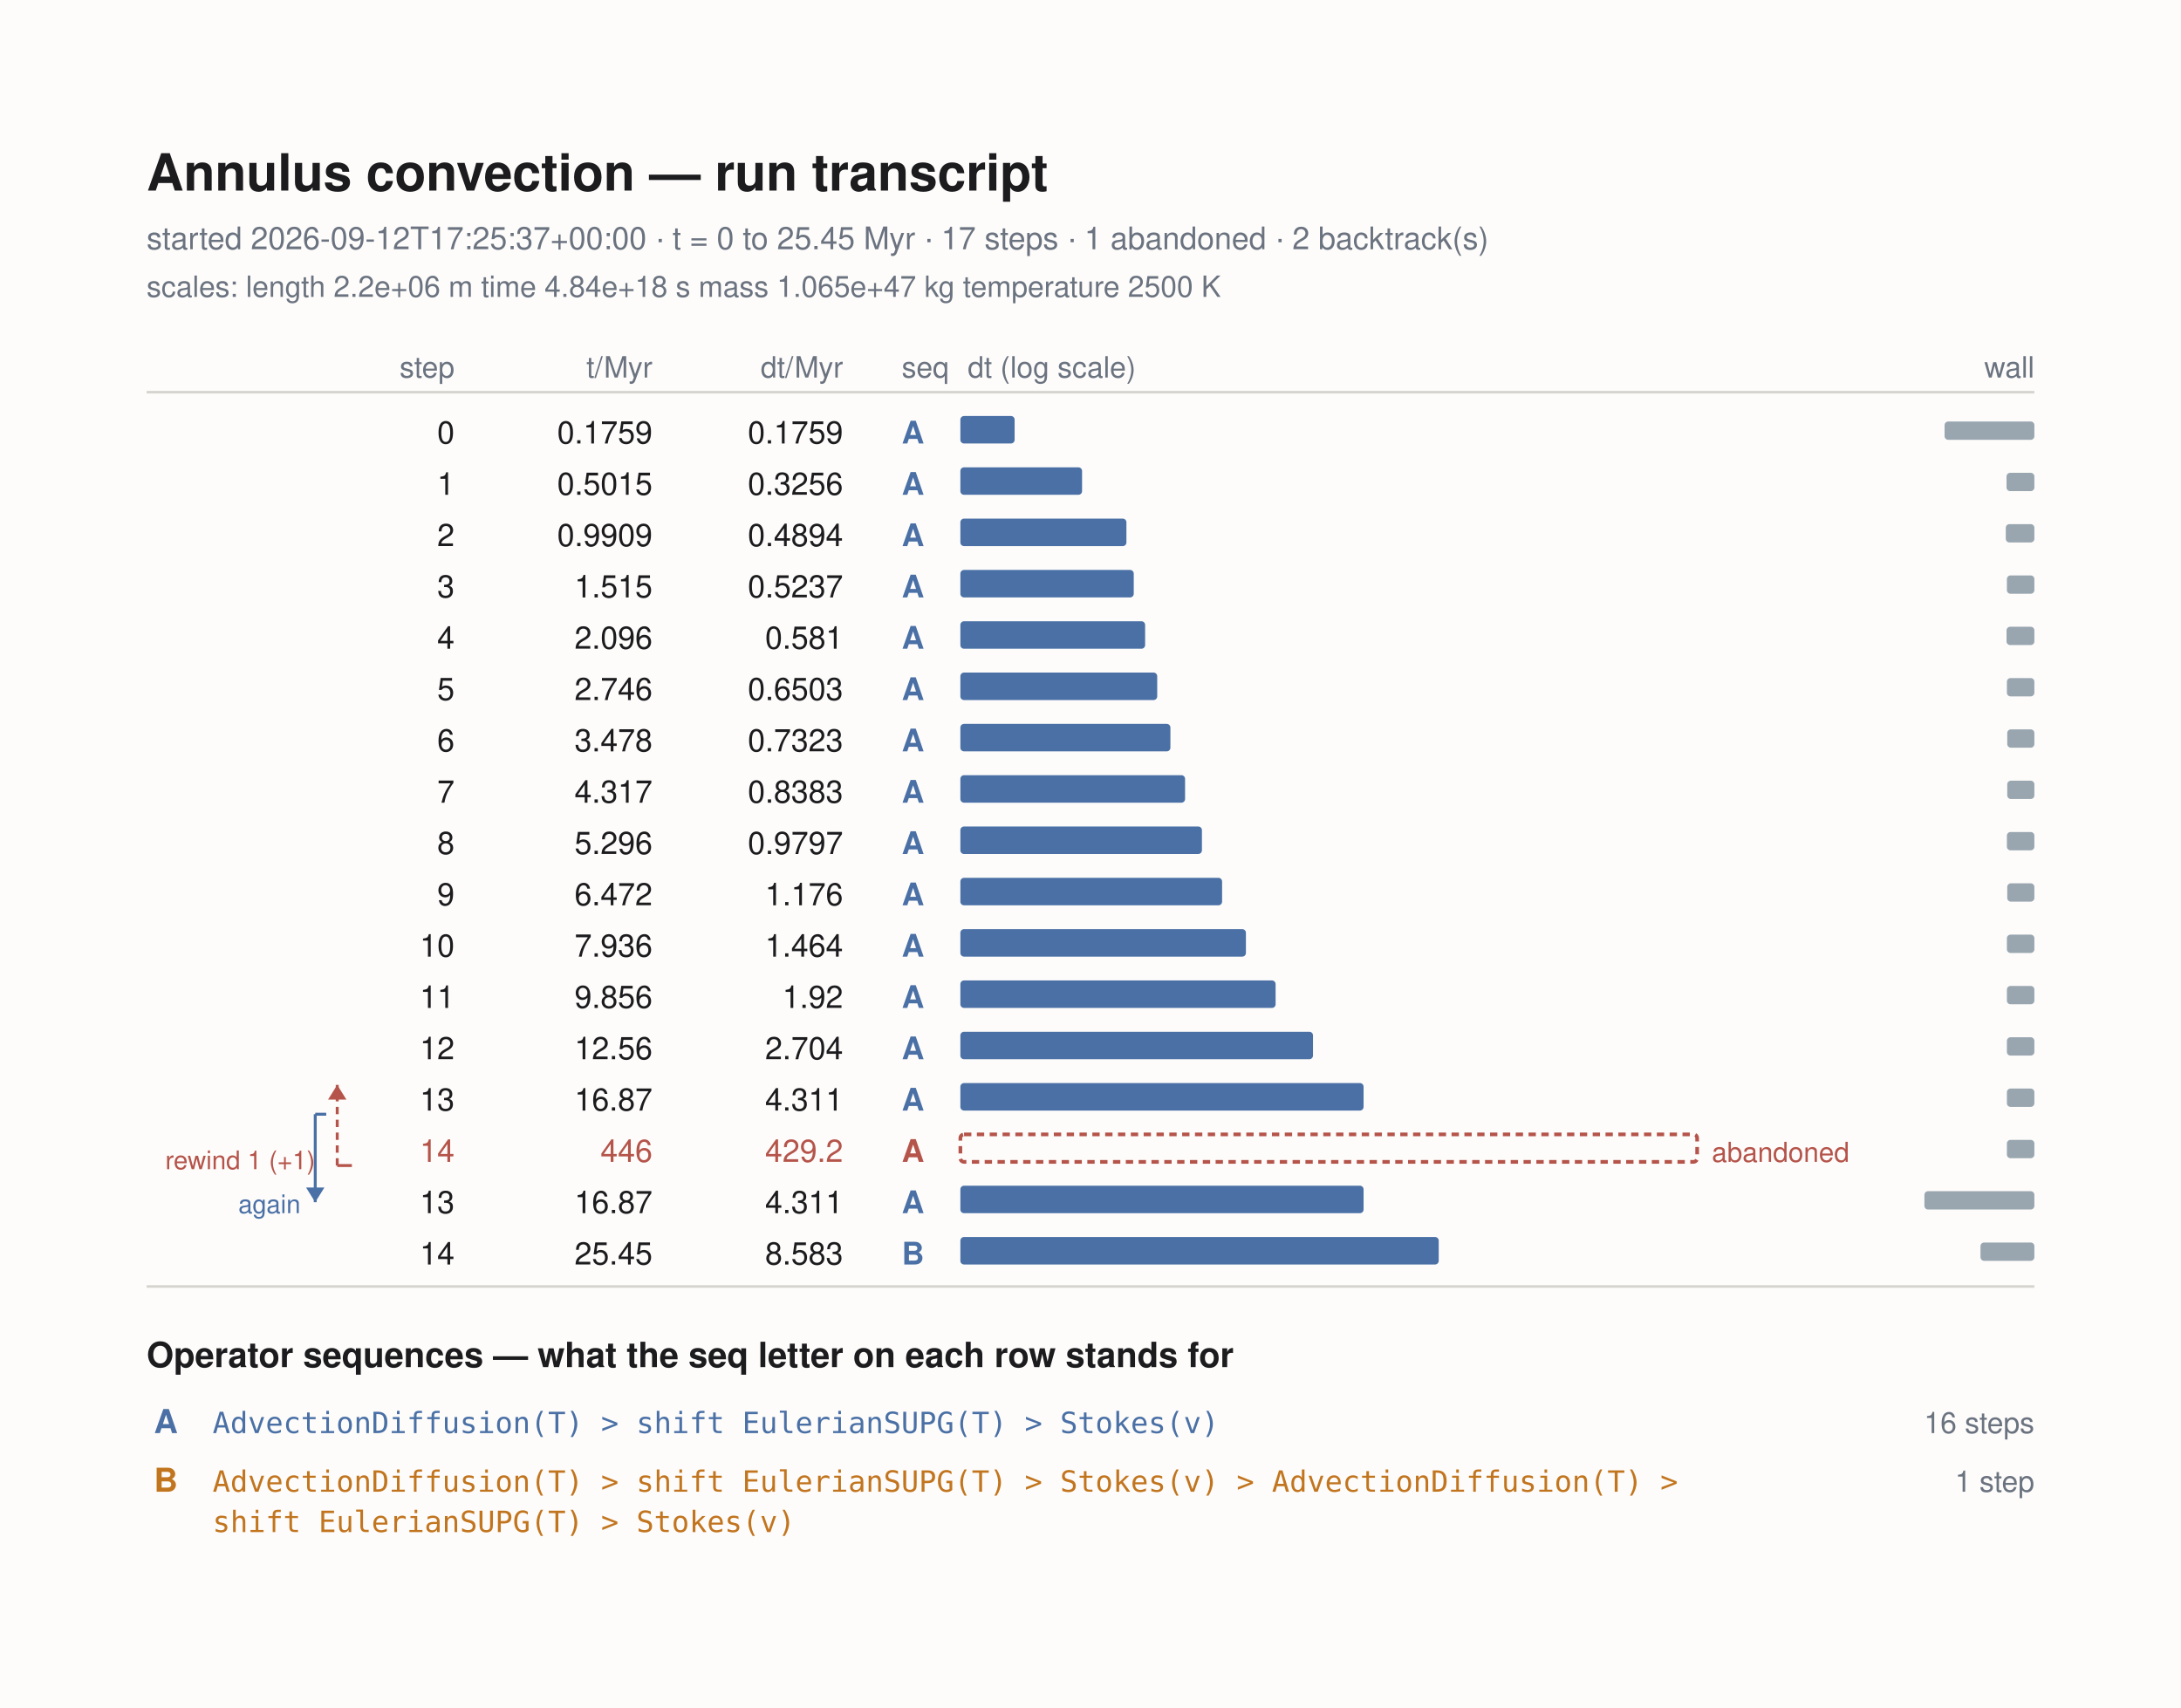
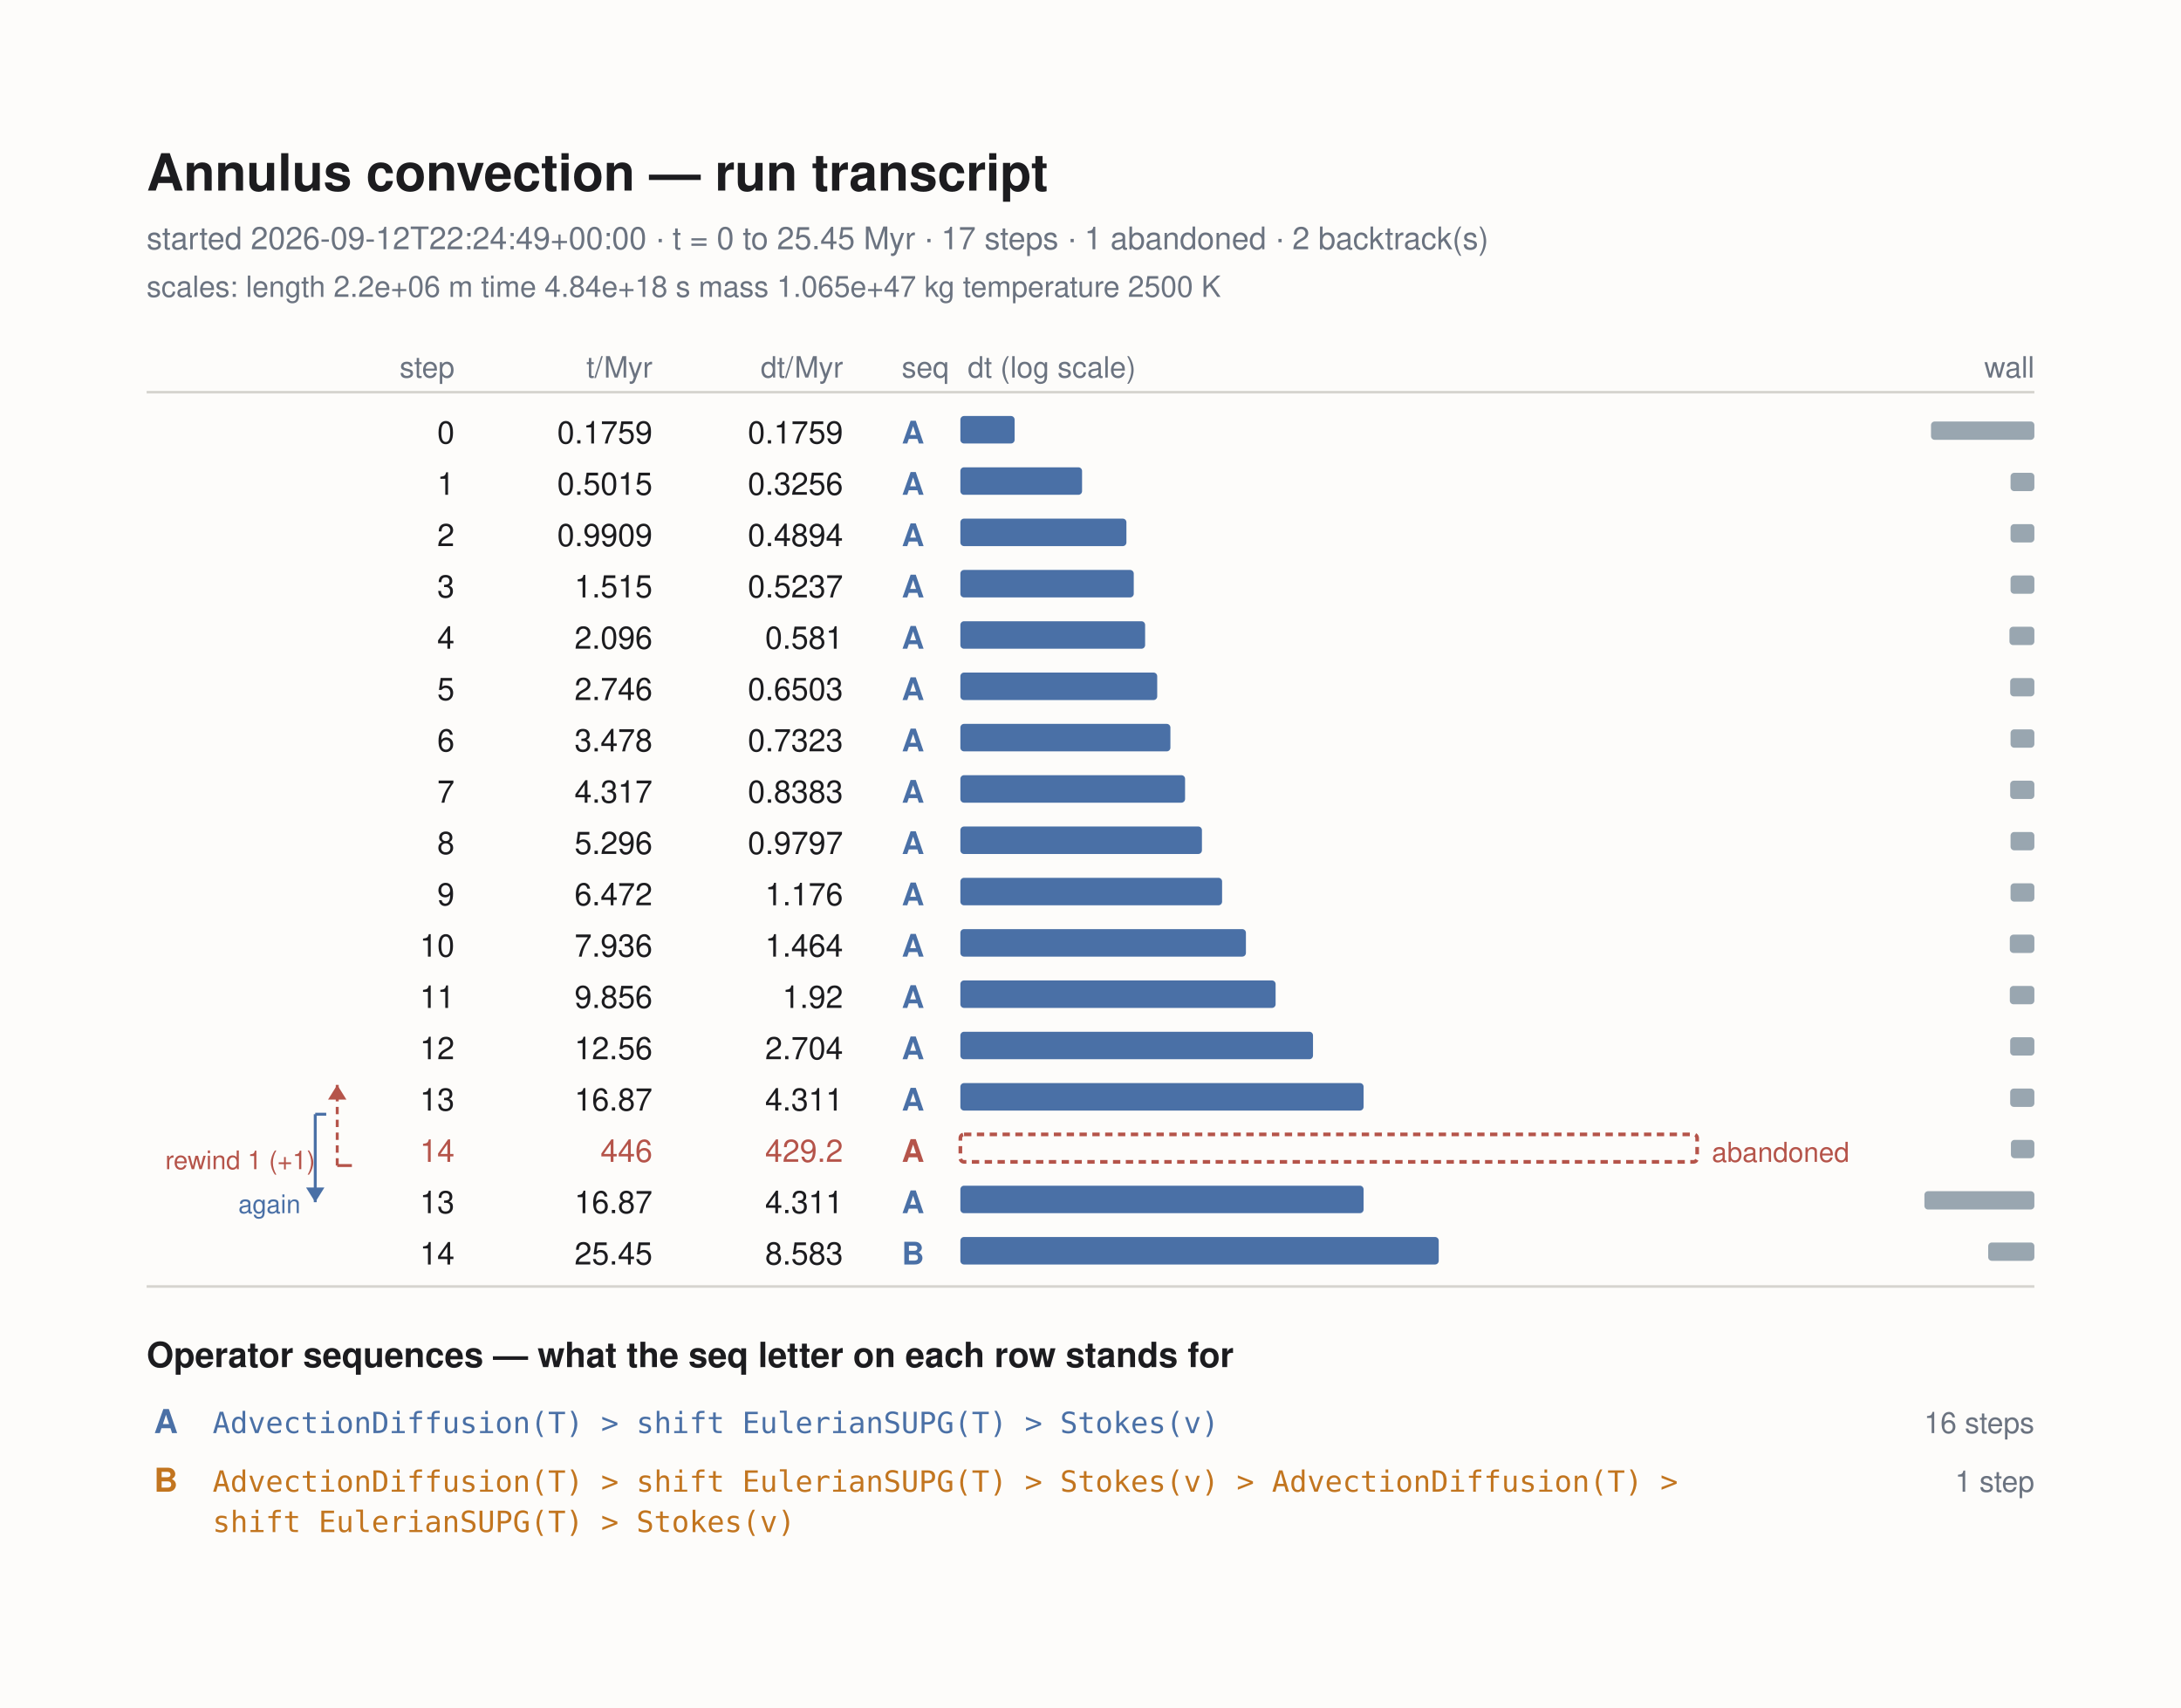
<svg xmlns="http://www.w3.org/2000/svg" width="595" height="466" viewBox="0 0 595 466">
  <rect x="0" y="0" width="595.0" height="466.0" fill="#fdfcfa" />
  <text x="40.0" y="52.0" font-family="'Helvetica Neue', Helvetica, Arial, sans-serif" font-size="14" fill="#1c1c1f" text-anchor="start" font-weight="600">Annulus convection — run transcript</text>
-   <text x="40.0" y="68.0" font-family="'Helvetica Neue', Helvetica, Arial, sans-serif" font-size="8.5" fill="#6b7380" text-anchor="start" font-weight="normal">started 2026-09-12T17:25:37+00:00  ·  t = 0 to 25.45 Myr  ·  17 steps  ·  1 abandoned  ·  2 backtrack(s)</text>
+   <text x="40.0" y="68.0" font-family="'Helvetica Neue', Helvetica, Arial, sans-serif" font-size="8.5" fill="#6b7380" text-anchor="start" font-weight="normal">started 2026-09-12T22:24:49+00:00  ·  t = 0 to 25.45 Myr  ·  17 steps  ·  1 abandoned  ·  2 backtrack(s)</text>
  <text x="40.0" y="81.0" font-family="'Helvetica Neue', Helvetica, Arial, sans-serif" font-size="8" fill="#6b7380" text-anchor="start" font-weight="normal">scales: length 2.2e+06 m   time 4.84e+18 s   mass 1.065e+47 kg   temperature 2500 K</text>
  <text x="124.0" y="103.0" font-family="'Helvetica Neue', Helvetica, Arial, sans-serif" font-size="8" fill="#6b7380" text-anchor="end" font-weight="normal">step</text>
  <text x="178.0" y="103.0" font-family="'Helvetica Neue', Helvetica, Arial, sans-serif" font-size="8" fill="#6b7380" text-anchor="end" font-weight="normal">t/Myr</text>
  <text x="230.0" y="103.0" font-family="'Helvetica Neue', Helvetica, Arial, sans-serif" font-size="8" fill="#6b7380" text-anchor="end" font-weight="normal">dt/Myr</text>
  <text x="246.0" y="103.0" font-family="'Helvetica Neue', Helvetica, Arial, sans-serif" font-size="8" fill="#6b7380" text-anchor="start" font-weight="normal">seq</text>
  <text x="264.0" y="103.0" font-family="'Helvetica Neue', Helvetica, Arial, sans-serif" font-size="8" fill="#6b7380" text-anchor="start" font-weight="normal">dt (log scale)</text>
  <text x="555.0" y="103.0" font-family="'Helvetica Neue', Helvetica, Arial, sans-serif" font-size="8" fill="#6b7380" text-anchor="end" font-weight="normal">wall</text>
  <line x1="40.0" y1="107.0" x2="555.0" y2="107.0" stroke="#d6d4cf" stroke-width="0.7" />
  <text x="124.0" y="121.0" font-family="'Helvetica Neue', Helvetica, Arial, sans-serif" font-size="8.5" fill="#1c1c1f" text-anchor="end" font-weight="normal">0</text>
  <text x="178.0" y="121.0" font-family="'Helvetica Neue', Helvetica, Arial, sans-serif" font-size="8.5" fill="#1c1c1f" text-anchor="end" font-weight="normal">0.1759</text>
  <text x="230.0" y="121.0" font-family="'Helvetica Neue', Helvetica, Arial, sans-serif" font-size="8.5" fill="#1c1c1f" text-anchor="end" font-weight="normal">0.1759</text>
  <text x="246.0" y="121.0" font-family="'Helvetica Neue', Helvetica, Arial, sans-serif" font-size="8.5" fill="#4a70a6" text-anchor="start" font-weight="600">A</text>
  <rect x="262.0" y="113.5" width="14.8" height="7.5" rx="1" fill="#4a70a6" />
-   <rect x="530.5" y="115.0" width="24.5" height="5.0" rx="1" fill="#99a6b0" />
+   <rect x="526.8" y="115.0" width="28.2" height="5.0" rx="1" fill="#99a6b0" />
  <text x="124.0" y="135.0" font-family="'Helvetica Neue', Helvetica, Arial, sans-serif" font-size="8.5" fill="#1c1c1f" text-anchor="end" font-weight="normal">1</text>
  <text x="178.0" y="135.0" font-family="'Helvetica Neue', Helvetica, Arial, sans-serif" font-size="8.5" fill="#1c1c1f" text-anchor="end" font-weight="normal">0.5015</text>
  <text x="230.0" y="135.0" font-family="'Helvetica Neue', Helvetica, Arial, sans-serif" font-size="8.5" fill="#1c1c1f" text-anchor="end" font-weight="normal">0.3256</text>
  <text x="246.0" y="135.0" font-family="'Helvetica Neue', Helvetica, Arial, sans-serif" font-size="8.5" fill="#4a70a6" text-anchor="start" font-weight="600">A</text>
  <rect x="262.0" y="127.5" width="33.2" height="7.5" rx="1" fill="#4a70a6" />
-   <rect x="547.4" y="129.0" width="7.6" height="5.0" rx="1" fill="#99a6b0" />
+   <rect x="548.5" y="129.0" width="6.5" height="5.0" rx="1" fill="#99a6b0" />
  <text x="124.0" y="149.0" font-family="'Helvetica Neue', Helvetica, Arial, sans-serif" font-size="8.5" fill="#1c1c1f" text-anchor="end" font-weight="normal">2</text>
  <text x="178.0" y="149.0" font-family="'Helvetica Neue', Helvetica, Arial, sans-serif" font-size="8.5" fill="#1c1c1f" text-anchor="end" font-weight="normal">0.9909</text>
  <text x="230.0" y="149.0" font-family="'Helvetica Neue', Helvetica, Arial, sans-serif" font-size="8.5" fill="#1c1c1f" text-anchor="end" font-weight="normal">0.4894</text>
  <text x="246.0" y="149.0" font-family="'Helvetica Neue', Helvetica, Arial, sans-serif" font-size="8.5" fill="#4a70a6" text-anchor="start" font-weight="600">A</text>
  <rect x="262.0" y="141.5" width="45.3" height="7.5" rx="1" fill="#4a70a6" />
-   <rect x="547.2" y="143.0" width="7.8" height="5.0" rx="1" fill="#99a6b0" />
+   <rect x="548.5" y="143.0" width="6.5" height="5.0" rx="1" fill="#99a6b0" />
  <text x="124.0" y="163.0" font-family="'Helvetica Neue', Helvetica, Arial, sans-serif" font-size="8.5" fill="#1c1c1f" text-anchor="end" font-weight="normal">3</text>
  <text x="178.0" y="163.0" font-family="'Helvetica Neue', Helvetica, Arial, sans-serif" font-size="8.5" fill="#1c1c1f" text-anchor="end" font-weight="normal">1.515</text>
  <text x="230.0" y="163.0" font-family="'Helvetica Neue', Helvetica, Arial, sans-serif" font-size="8.5" fill="#1c1c1f" text-anchor="end" font-weight="normal">0.5237</text>
  <text x="246.0" y="163.0" font-family="'Helvetica Neue', Helvetica, Arial, sans-serif" font-size="8.5" fill="#4a70a6" text-anchor="start" font-weight="600">A</text>
  <rect x="262.0" y="155.5" width="47.3" height="7.5" rx="1" fill="#4a70a6" />
-   <rect x="547.5" y="157.0" width="7.5" height="5.0" rx="1" fill="#99a6b0" />
+   <rect x="548.5" y="157.0" width="6.5" height="5.0" rx="1" fill="#99a6b0" />
  <text x="124.0" y="177.0" font-family="'Helvetica Neue', Helvetica, Arial, sans-serif" font-size="8.5" fill="#1c1c1f" text-anchor="end" font-weight="normal">4</text>
  <text x="178.0" y="177.0" font-family="'Helvetica Neue', Helvetica, Arial, sans-serif" font-size="8.5" fill="#1c1c1f" text-anchor="end" font-weight="normal">2.096</text>
  <text x="230.0" y="177.0" font-family="'Helvetica Neue', Helvetica, Arial, sans-serif" font-size="8.5" fill="#1c1c1f" text-anchor="end" font-weight="normal">0.581</text>
  <text x="246.0" y="177.0" font-family="'Helvetica Neue', Helvetica, Arial, sans-serif" font-size="8.5" fill="#4a70a6" text-anchor="start" font-weight="600">A</text>
  <rect x="262.0" y="169.5" width="50.4" height="7.5" rx="1" fill="#4a70a6" />
-   <rect x="547.4" y="171.0" width="7.6" height="5.0" rx="1" fill="#99a6b0" />
+   <rect x="548.2" y="171.0" width="6.8" height="5.0" rx="1" fill="#99a6b0" />
  <text x="124.0" y="191.0" font-family="'Helvetica Neue', Helvetica, Arial, sans-serif" font-size="8.5" fill="#1c1c1f" text-anchor="end" font-weight="normal">5</text>
  <text x="178.0" y="191.0" font-family="'Helvetica Neue', Helvetica, Arial, sans-serif" font-size="8.5" fill="#1c1c1f" text-anchor="end" font-weight="normal">2.746</text>
  <text x="230.0" y="191.0" font-family="'Helvetica Neue', Helvetica, Arial, sans-serif" font-size="8.5" fill="#1c1c1f" text-anchor="end" font-weight="normal">0.6503</text>
  <text x="246.0" y="191.0" font-family="'Helvetica Neue', Helvetica, Arial, sans-serif" font-size="8.5" fill="#4a70a6" text-anchor="start" font-weight="600">A</text>
  <rect x="262.0" y="183.5" width="53.7" height="7.5" rx="1" fill="#4a70a6" />
-   <rect x="547.5" y="185.0" width="7.5" height="5.0" rx="1" fill="#99a6b0" />
+   <rect x="548.4" y="185.0" width="6.6" height="5.0" rx="1" fill="#99a6b0" />
  <text x="124.0" y="205.0" font-family="'Helvetica Neue', Helvetica, Arial, sans-serif" font-size="8.5" fill="#1c1c1f" text-anchor="end" font-weight="normal">6</text>
  <text x="178.0" y="205.0" font-family="'Helvetica Neue', Helvetica, Arial, sans-serif" font-size="8.5" fill="#1c1c1f" text-anchor="end" font-weight="normal">3.478</text>
  <text x="230.0" y="205.0" font-family="'Helvetica Neue', Helvetica, Arial, sans-serif" font-size="8.5" fill="#1c1c1f" text-anchor="end" font-weight="normal">0.7323</text>
  <text x="246.0" y="205.0" font-family="'Helvetica Neue', Helvetica, Arial, sans-serif" font-size="8.5" fill="#4a70a6" text-anchor="start" font-weight="600">A</text>
  <rect x="262.0" y="197.5" width="57.3" height="7.5" rx="1" fill="#4a70a6" />
-   <rect x="547.6" y="199.0" width="7.4" height="5.0" rx="1" fill="#99a6b0" />
+   <rect x="548.5" y="199.0" width="6.5" height="5.0" rx="1" fill="#99a6b0" />
  <text x="124.0" y="219.0" font-family="'Helvetica Neue', Helvetica, Arial, sans-serif" font-size="8.5" fill="#1c1c1f" text-anchor="end" font-weight="normal">7</text>
  <text x="178.0" y="219.0" font-family="'Helvetica Neue', Helvetica, Arial, sans-serif" font-size="8.5" fill="#1c1c1f" text-anchor="end" font-weight="normal">4.317</text>
  <text x="230.0" y="219.0" font-family="'Helvetica Neue', Helvetica, Arial, sans-serif" font-size="8.5" fill="#1c1c1f" text-anchor="end" font-weight="normal">0.8383</text>
  <text x="246.0" y="219.0" font-family="'Helvetica Neue', Helvetica, Arial, sans-serif" font-size="8.5" fill="#4a70a6" text-anchor="start" font-weight="600">A</text>
  <rect x="262.0" y="211.5" width="61.3" height="7.5" rx="1" fill="#4a70a6" />
-   <rect x="547.6" y="213.0" width="7.4" height="5.0" rx="1" fill="#99a6b0" />
+   <rect x="548.4" y="213.0" width="6.6" height="5.0" rx="1" fill="#99a6b0" />
  <text x="124.0" y="233.0" font-family="'Helvetica Neue', Helvetica, Arial, sans-serif" font-size="8.5" fill="#1c1c1f" text-anchor="end" font-weight="normal">8</text>
  <text x="178.0" y="233.0" font-family="'Helvetica Neue', Helvetica, Arial, sans-serif" font-size="8.5" fill="#1c1c1f" text-anchor="end" font-weight="normal">5.296</text>
  <text x="230.0" y="233.0" font-family="'Helvetica Neue', Helvetica, Arial, sans-serif" font-size="8.5" fill="#1c1c1f" text-anchor="end" font-weight="normal">0.9797</text>
  <text x="246.0" y="233.0" font-family="'Helvetica Neue', Helvetica, Arial, sans-serif" font-size="8.5" fill="#4a70a6" text-anchor="start" font-weight="600">A</text>
  <rect x="262.0" y="225.5" width="65.9" height="7.5" rx="1" fill="#4a70a6" />
-   <rect x="547.5" y="227.0" width="7.5" height="5.0" rx="1" fill="#99a6b0" />
+   <rect x="548.5" y="227.0" width="6.5" height="5.0" rx="1" fill="#99a6b0" />
  <text x="124.0" y="247.0" font-family="'Helvetica Neue', Helvetica, Arial, sans-serif" font-size="8.5" fill="#1c1c1f" text-anchor="end" font-weight="normal">9</text>
  <text x="178.0" y="247.0" font-family="'Helvetica Neue', Helvetica, Arial, sans-serif" font-size="8.5" fill="#1c1c1f" text-anchor="end" font-weight="normal">6.472</text>
  <text x="230.0" y="247.0" font-family="'Helvetica Neue', Helvetica, Arial, sans-serif" font-size="8.5" fill="#1c1c1f" text-anchor="end" font-weight="normal">1.176</text>
  <text x="246.0" y="247.0" font-family="'Helvetica Neue', Helvetica, Arial, sans-serif" font-size="8.5" fill="#4a70a6" text-anchor="start" font-weight="600">A</text>
  <rect x="262.0" y="239.5" width="71.4" height="7.5" rx="1" fill="#4a70a6" />
-   <rect x="547.6" y="241.0" width="7.4" height="5.0" rx="1" fill="#99a6b0" />
+   <rect x="548.5" y="241.0" width="6.5" height="5.0" rx="1" fill="#99a6b0" />
  <text x="124.0" y="261.0" font-family="'Helvetica Neue', Helvetica, Arial, sans-serif" font-size="8.5" fill="#1c1c1f" text-anchor="end" font-weight="normal">10</text>
  <text x="178.0" y="261.0" font-family="'Helvetica Neue', Helvetica, Arial, sans-serif" font-size="8.5" fill="#1c1c1f" text-anchor="end" font-weight="normal">7.936</text>
  <text x="230.0" y="261.0" font-family="'Helvetica Neue', Helvetica, Arial, sans-serif" font-size="8.5" fill="#1c1c1f" text-anchor="end" font-weight="normal">1.464</text>
  <text x="246.0" y="261.0" font-family="'Helvetica Neue', Helvetica, Arial, sans-serif" font-size="8.5" fill="#4a70a6" text-anchor="start" font-weight="600">A</text>
  <rect x="262.0" y="253.5" width="77.9" height="7.5" rx="1" fill="#4a70a6" />
-   <rect x="547.5" y="255.0" width="7.5" height="5.0" rx="1" fill="#99a6b0" />
+   <rect x="548.3" y="255.0" width="6.7" height="5.0" rx="1" fill="#99a6b0" />
  <text x="124.0" y="275.0" font-family="'Helvetica Neue', Helvetica, Arial, sans-serif" font-size="8.5" fill="#1c1c1f" text-anchor="end" font-weight="normal">11</text>
  <text x="178.0" y="275.0" font-family="'Helvetica Neue', Helvetica, Arial, sans-serif" font-size="8.5" fill="#1c1c1f" text-anchor="end" font-weight="normal">9.856</text>
  <text x="230.0" y="275.0" font-family="'Helvetica Neue', Helvetica, Arial, sans-serif" font-size="8.5" fill="#1c1c1f" text-anchor="end" font-weight="normal">1.92</text>
  <text x="246.0" y="275.0" font-family="'Helvetica Neue', Helvetica, Arial, sans-serif" font-size="8.5" fill="#4a70a6" text-anchor="start" font-weight="600">A</text>
  <rect x="262.0" y="267.5" width="86.0" height="7.5" rx="1" fill="#4a70a6" />
-   <rect x="547.5" y="269.0" width="7.5" height="5.0" rx="1" fill="#99a6b0" />
+   <rect x="548.3" y="269.0" width="6.7" height="5.0" rx="1" fill="#99a6b0" />
  <text x="124.0" y="289.0" font-family="'Helvetica Neue', Helvetica, Arial, sans-serif" font-size="8.5" fill="#1c1c1f" text-anchor="end" font-weight="normal">12</text>
  <text x="178.0" y="289.0" font-family="'Helvetica Neue', Helvetica, Arial, sans-serif" font-size="8.5" fill="#1c1c1f" text-anchor="end" font-weight="normal">12.56</text>
  <text x="230.0" y="289.0" font-family="'Helvetica Neue', Helvetica, Arial, sans-serif" font-size="8.5" fill="#1c1c1f" text-anchor="end" font-weight="normal">2.704</text>
  <text x="246.0" y="289.0" font-family="'Helvetica Neue', Helvetica, Arial, sans-serif" font-size="8.5" fill="#4a70a6" text-anchor="start" font-weight="600">A</text>
  <rect x="262.0" y="281.5" width="96.2" height="7.5" rx="1" fill="#4a70a6" />
-   <rect x="547.5" y="283.0" width="7.5" height="5.0" rx="1" fill="#99a6b0" />
+   <rect x="548.4" y="283.0" width="6.6" height="5.0" rx="1" fill="#99a6b0" />
  <text x="124.0" y="303.0" font-family="'Helvetica Neue', Helvetica, Arial, sans-serif" font-size="8.5" fill="#1c1c1f" text-anchor="end" font-weight="normal">13</text>
  <text x="178.0" y="303.0" font-family="'Helvetica Neue', Helvetica, Arial, sans-serif" font-size="8.5" fill="#1c1c1f" text-anchor="end" font-weight="normal">16.87</text>
  <text x="230.0" y="303.0" font-family="'Helvetica Neue', Helvetica, Arial, sans-serif" font-size="8.5" fill="#1c1c1f" text-anchor="end" font-weight="normal">4.311</text>
  <text x="246.0" y="303.0" font-family="'Helvetica Neue', Helvetica, Arial, sans-serif" font-size="8.5" fill="#4a70a6" text-anchor="start" font-weight="600">A</text>
  <rect x="262.0" y="295.5" width="110.0" height="7.5" rx="1" fill="#4a70a6" />
-   <rect x="547.5" y="297.0" width="7.5" height="5.0" rx="1" fill="#99a6b0" />
+   <rect x="548.4" y="297.0" width="6.6" height="5.0" rx="1" fill="#99a6b0" />
  <text x="124.0" y="317.0" font-family="'Helvetica Neue', Helvetica, Arial, sans-serif" font-size="8.5" fill="#b5544a" text-anchor="end" font-weight="normal">14</text>
  <text x="178.0" y="317.0" font-family="'Helvetica Neue', Helvetica, Arial, sans-serif" font-size="8.5" fill="#b5544a" text-anchor="end" font-weight="normal">446</text>
  <text x="230.0" y="317.0" font-family="'Helvetica Neue', Helvetica, Arial, sans-serif" font-size="8.5" fill="#b5544a" text-anchor="end" font-weight="normal">429.2</text>
  <text x="246.0" y="317.0" font-family="'Helvetica Neue', Helvetica, Arial, sans-serif" font-size="8.5" fill="#b5544a" text-anchor="start" font-weight="600">A</text>
  <rect x="262.0" y="309.5" width="201.0" height="7.5" rx="1" fill="none" stroke="#b5544a" stroke-width="1.0" stroke-dasharray="2.0 1.5" />
  <text x="467.0" y="317.0" font-family="'Helvetica Neue', Helvetica, Arial, sans-serif" font-size="7.5" fill="#b5544a" text-anchor="start" font-weight="normal">abandoned</text>
-   <rect x="547.5" y="311.0" width="7.5" height="5.0" rx="1" fill="#99a6b0" />
+   <rect x="548.6" y="311.0" width="6.4" height="5.0" rx="1" fill="#99a6b0" />
  <text x="124.0" y="331.0" font-family="'Helvetica Neue', Helvetica, Arial, sans-serif" font-size="8.5" fill="#1c1c1f" text-anchor="end" font-weight="normal">13</text>
  <text x="178.0" y="331.0" font-family="'Helvetica Neue', Helvetica, Arial, sans-serif" font-size="8.5" fill="#1c1c1f" text-anchor="end" font-weight="normal">16.87</text>
  <text x="230.0" y="331.0" font-family="'Helvetica Neue', Helvetica, Arial, sans-serif" font-size="8.5" fill="#1c1c1f" text-anchor="end" font-weight="normal">4.311</text>
  <text x="246.0" y="331.0" font-family="'Helvetica Neue', Helvetica, Arial, sans-serif" font-size="8.5" fill="#4a70a6" text-anchor="start" font-weight="600">A</text>
  <rect x="262.0" y="323.5" width="110.0" height="7.5" rx="1" fill="#4a70a6" />
  <rect x="525.0" y="325.0" width="30.0" height="5.0" rx="1" fill="#99a6b0" />
  <text x="124.0" y="345.0" font-family="'Helvetica Neue', Helvetica, Arial, sans-serif" font-size="8.5" fill="#1c1c1f" text-anchor="end" font-weight="normal">14</text>
  <text x="178.0" y="345.0" font-family="'Helvetica Neue', Helvetica, Arial, sans-serif" font-size="8.5" fill="#1c1c1f" text-anchor="end" font-weight="normal">25.45</text>
  <text x="230.0" y="345.0" font-family="'Helvetica Neue', Helvetica, Arial, sans-serif" font-size="8.5" fill="#1c1c1f" text-anchor="end" font-weight="normal">8.583</text>
  <text x="246.0" y="345.0" font-family="'Helvetica Neue', Helvetica, Arial, sans-serif" font-size="8.5" fill="#4a70a6" text-anchor="start" font-weight="600">B</text>
  <rect x="262.0" y="337.5" width="130.5" height="7.5" rx="1" fill="#4a70a6" />
-   <rect x="540.3" y="339.0" width="14.7" height="5.0" rx="1" fill="#99a6b0" />
+   <rect x="542.4" y="339.0" width="12.6" height="5.0" rx="1" fill="#99a6b0" />
  <line x1="40.0" y1="351.0" x2="555.0" y2="351.0" stroke="#d6d4cf" stroke-width="0.7" />
  <line x1="92.0" y1="318.0" x2="92.0" y2="296.0" stroke="#b5544a" stroke-width="0.8" stroke-dasharray="2.0 1.5" />
  <line x1="92.0" y1="318.0" x2="96.0" y2="318.0" stroke="#b5544a" stroke-width="0.8" />
  <path d="M 92.0 296.0 l -2.5 4.0 l 5.0 0 z" fill="#b5544a" />
  <text x="86.0" y="319.0" font-family="'Helvetica Neue', Helvetica, Arial, sans-serif" font-size="7" fill="#b5544a" text-anchor="end" font-weight="normal">rewind 1 (+1)</text>
  <line x1="86.0" y1="304.0" x2="86.0" y2="328.0" stroke="#4a70a6" stroke-width="0.8" />
  <line x1="86.0" y1="304.0" x2="89.0" y2="304.0" stroke="#4a70a6" stroke-width="0.8" />
  <path d="M 86.0 328.0 l -2.5 -4.0 l 5.0 0 z" fill="#4a70a6" />
  <text x="82.0" y="331.0" font-family="'Helvetica Neue', Helvetica, Arial, sans-serif" font-size="7" fill="#4a70a6" text-anchor="end" font-weight="normal">again</text>
  <text x="40.0" y="373.0" font-family="'Helvetica Neue', Helvetica, Arial, sans-serif" font-size="9.5" fill="#1c1c1f" text-anchor="start" font-weight="600">Operator sequences  —  what the seq letter on each row stands for</text>
  <text x="42.0" y="391.0" font-family="'Helvetica Neue', Helvetica, Arial, sans-serif" font-size="9" fill="#4a70a6" text-anchor="start" font-weight="600">A</text>
  <text x="555.0" y="391.0" font-family="'Helvetica Neue', Helvetica, Arial, sans-serif" font-size="8" fill="#6b7380" text-anchor="end" font-weight="normal">16 steps</text>
  <text x="58.0" y="391.0" font-family="'SF Mono', Menlo, monospace" font-size="8" fill="#4a70a6" text-anchor="start" font-weight="normal">AdvectionDiffusion(T)  &gt;  shift EulerianSUPG(T)  &gt;  Stokes(v)</text>
  <text x="42.0" y="407.0" font-family="'Helvetica Neue', Helvetica, Arial, sans-serif" font-size="9" fill="#c2751f" text-anchor="start" font-weight="600">B</text>
  <text x="555.0" y="407.0" font-family="'Helvetica Neue', Helvetica, Arial, sans-serif" font-size="8" fill="#6b7380" text-anchor="end" font-weight="normal">1 step</text>
  <text x="58.0" y="407.0" font-family="'SF Mono', Menlo, monospace" font-size="8" fill="#c2751f" text-anchor="start" font-weight="normal">AdvectionDiffusion(T)  &gt;  shift EulerianSUPG(T)  &gt;  Stokes(v)  &gt;  AdvectionDiffusion(T)  &gt;</text>
  <text x="58.0" y="418.0" font-family="'SF Mono', Menlo, monospace" font-size="8" fill="#c2751f" text-anchor="start" font-weight="normal">shift EulerianSUPG(T)  &gt;  Stokes(v)</text>
</svg>
